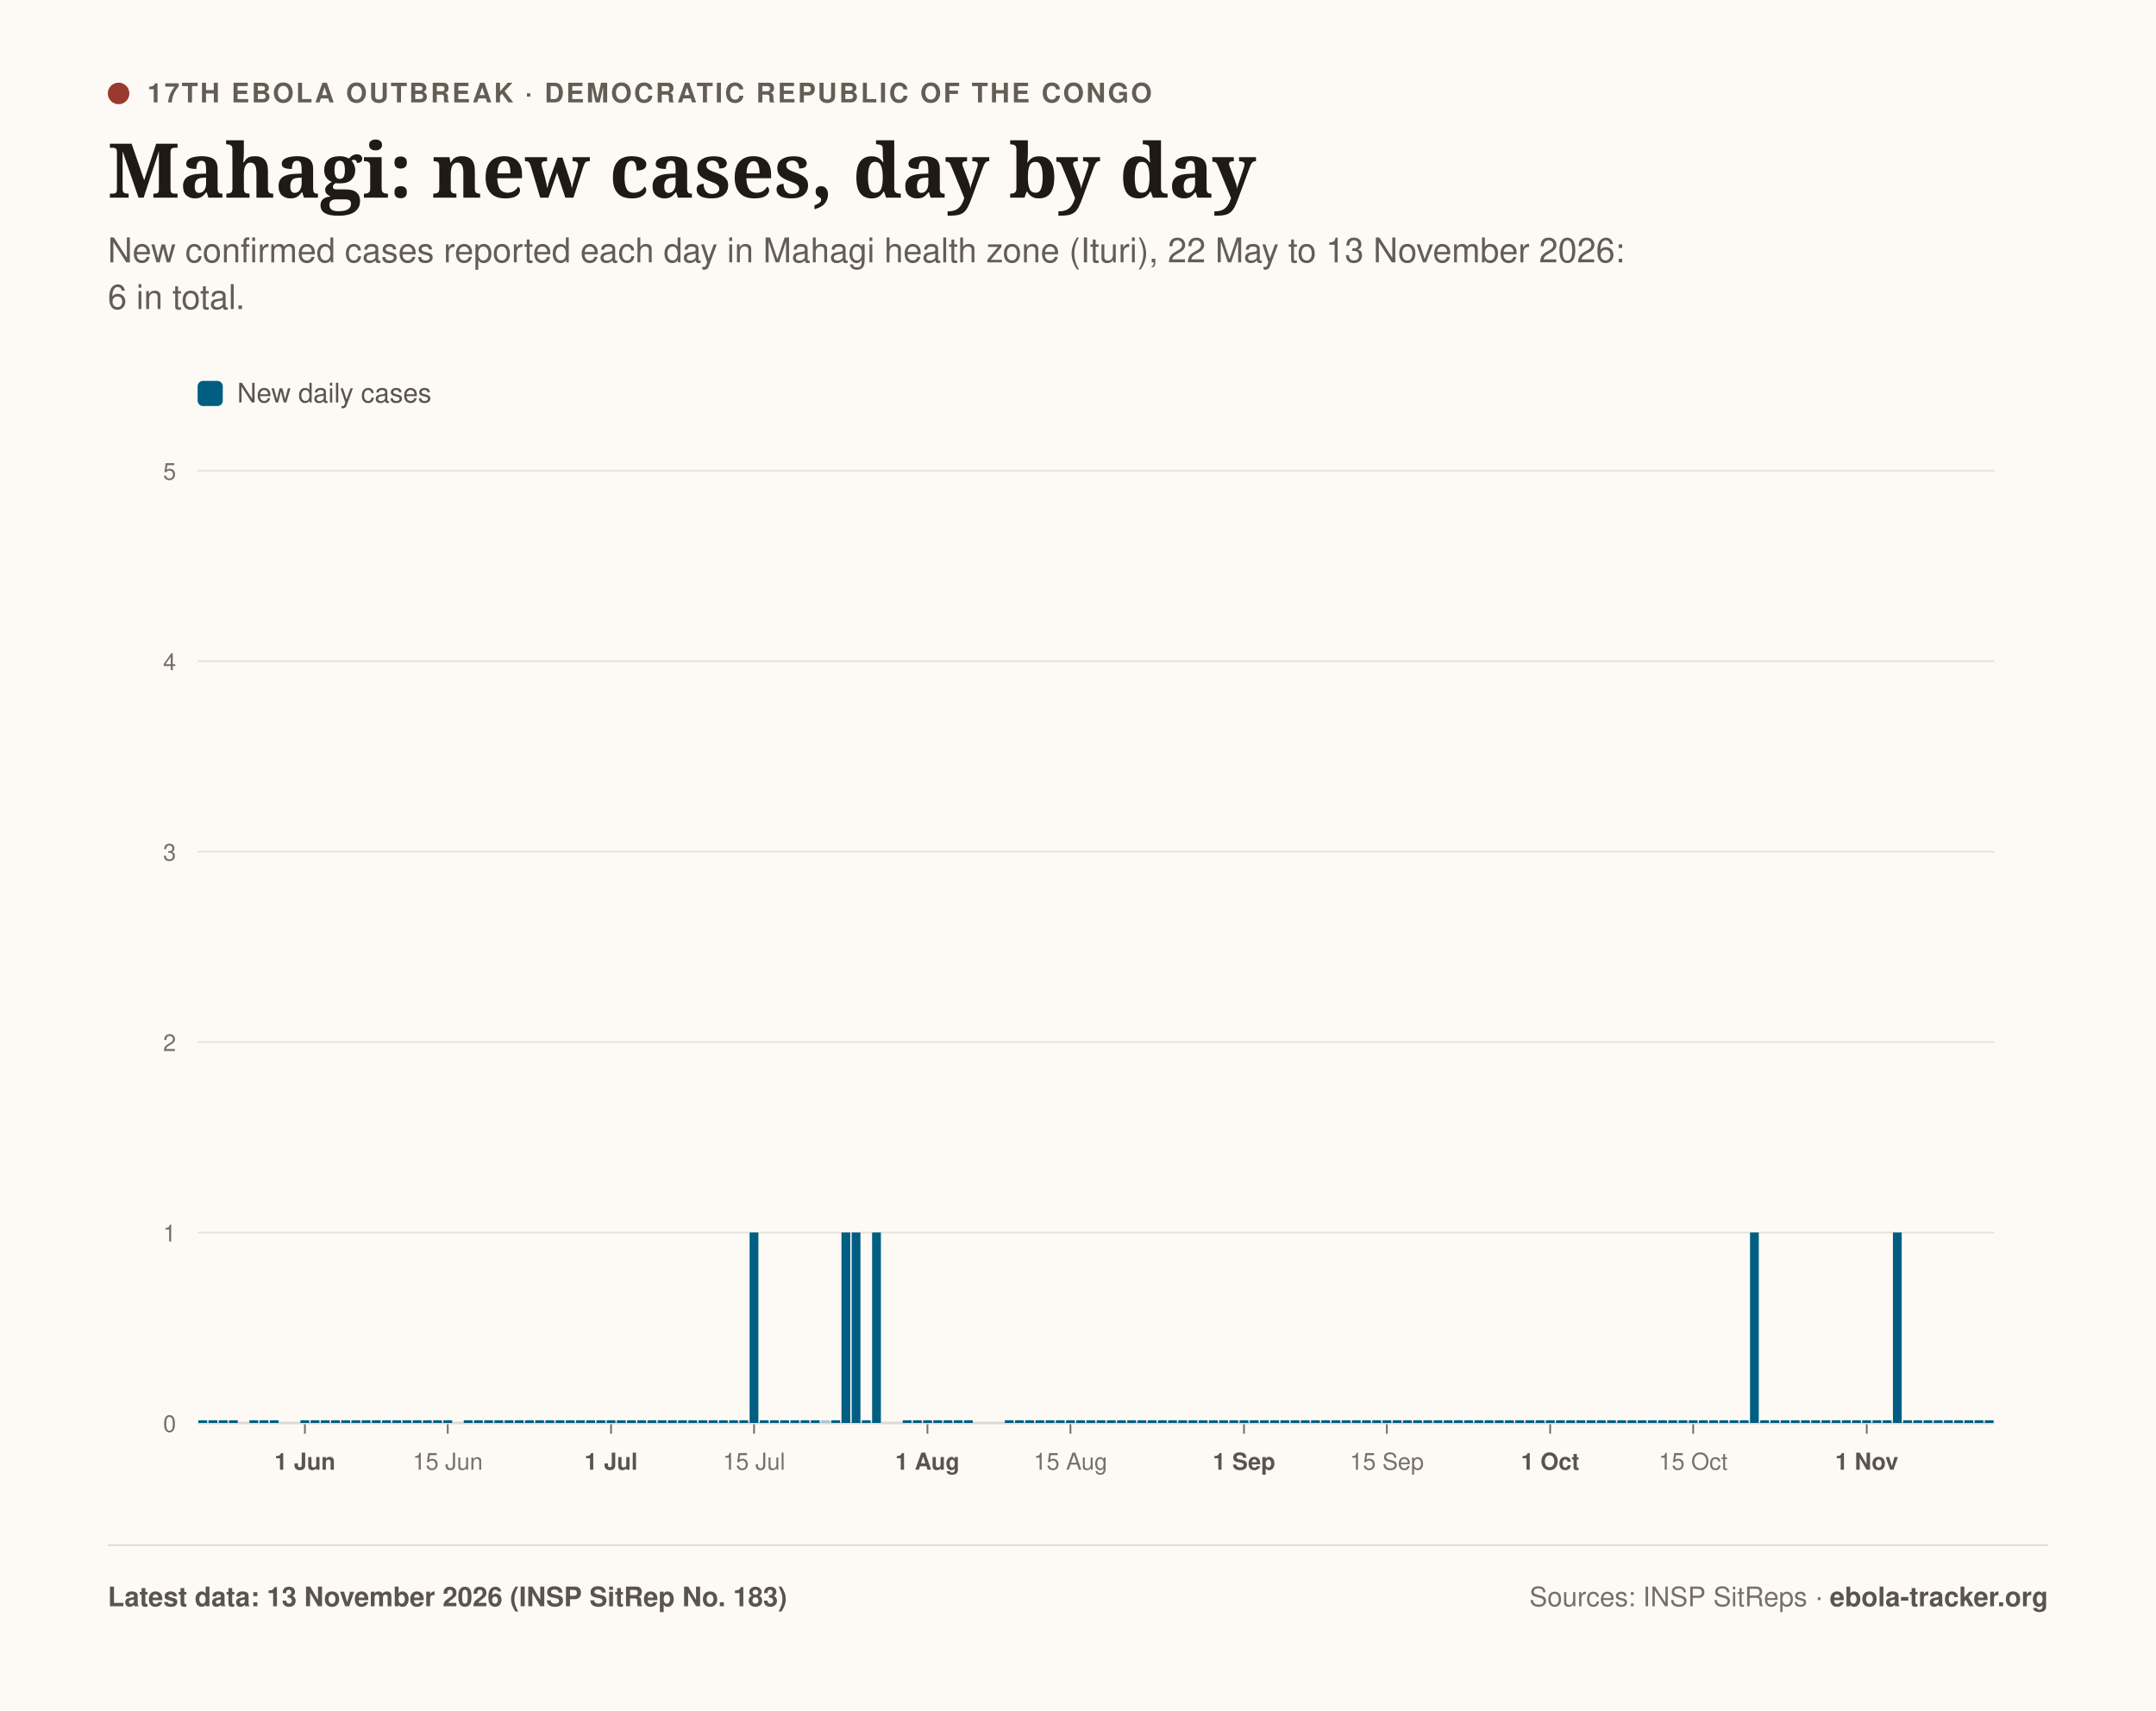
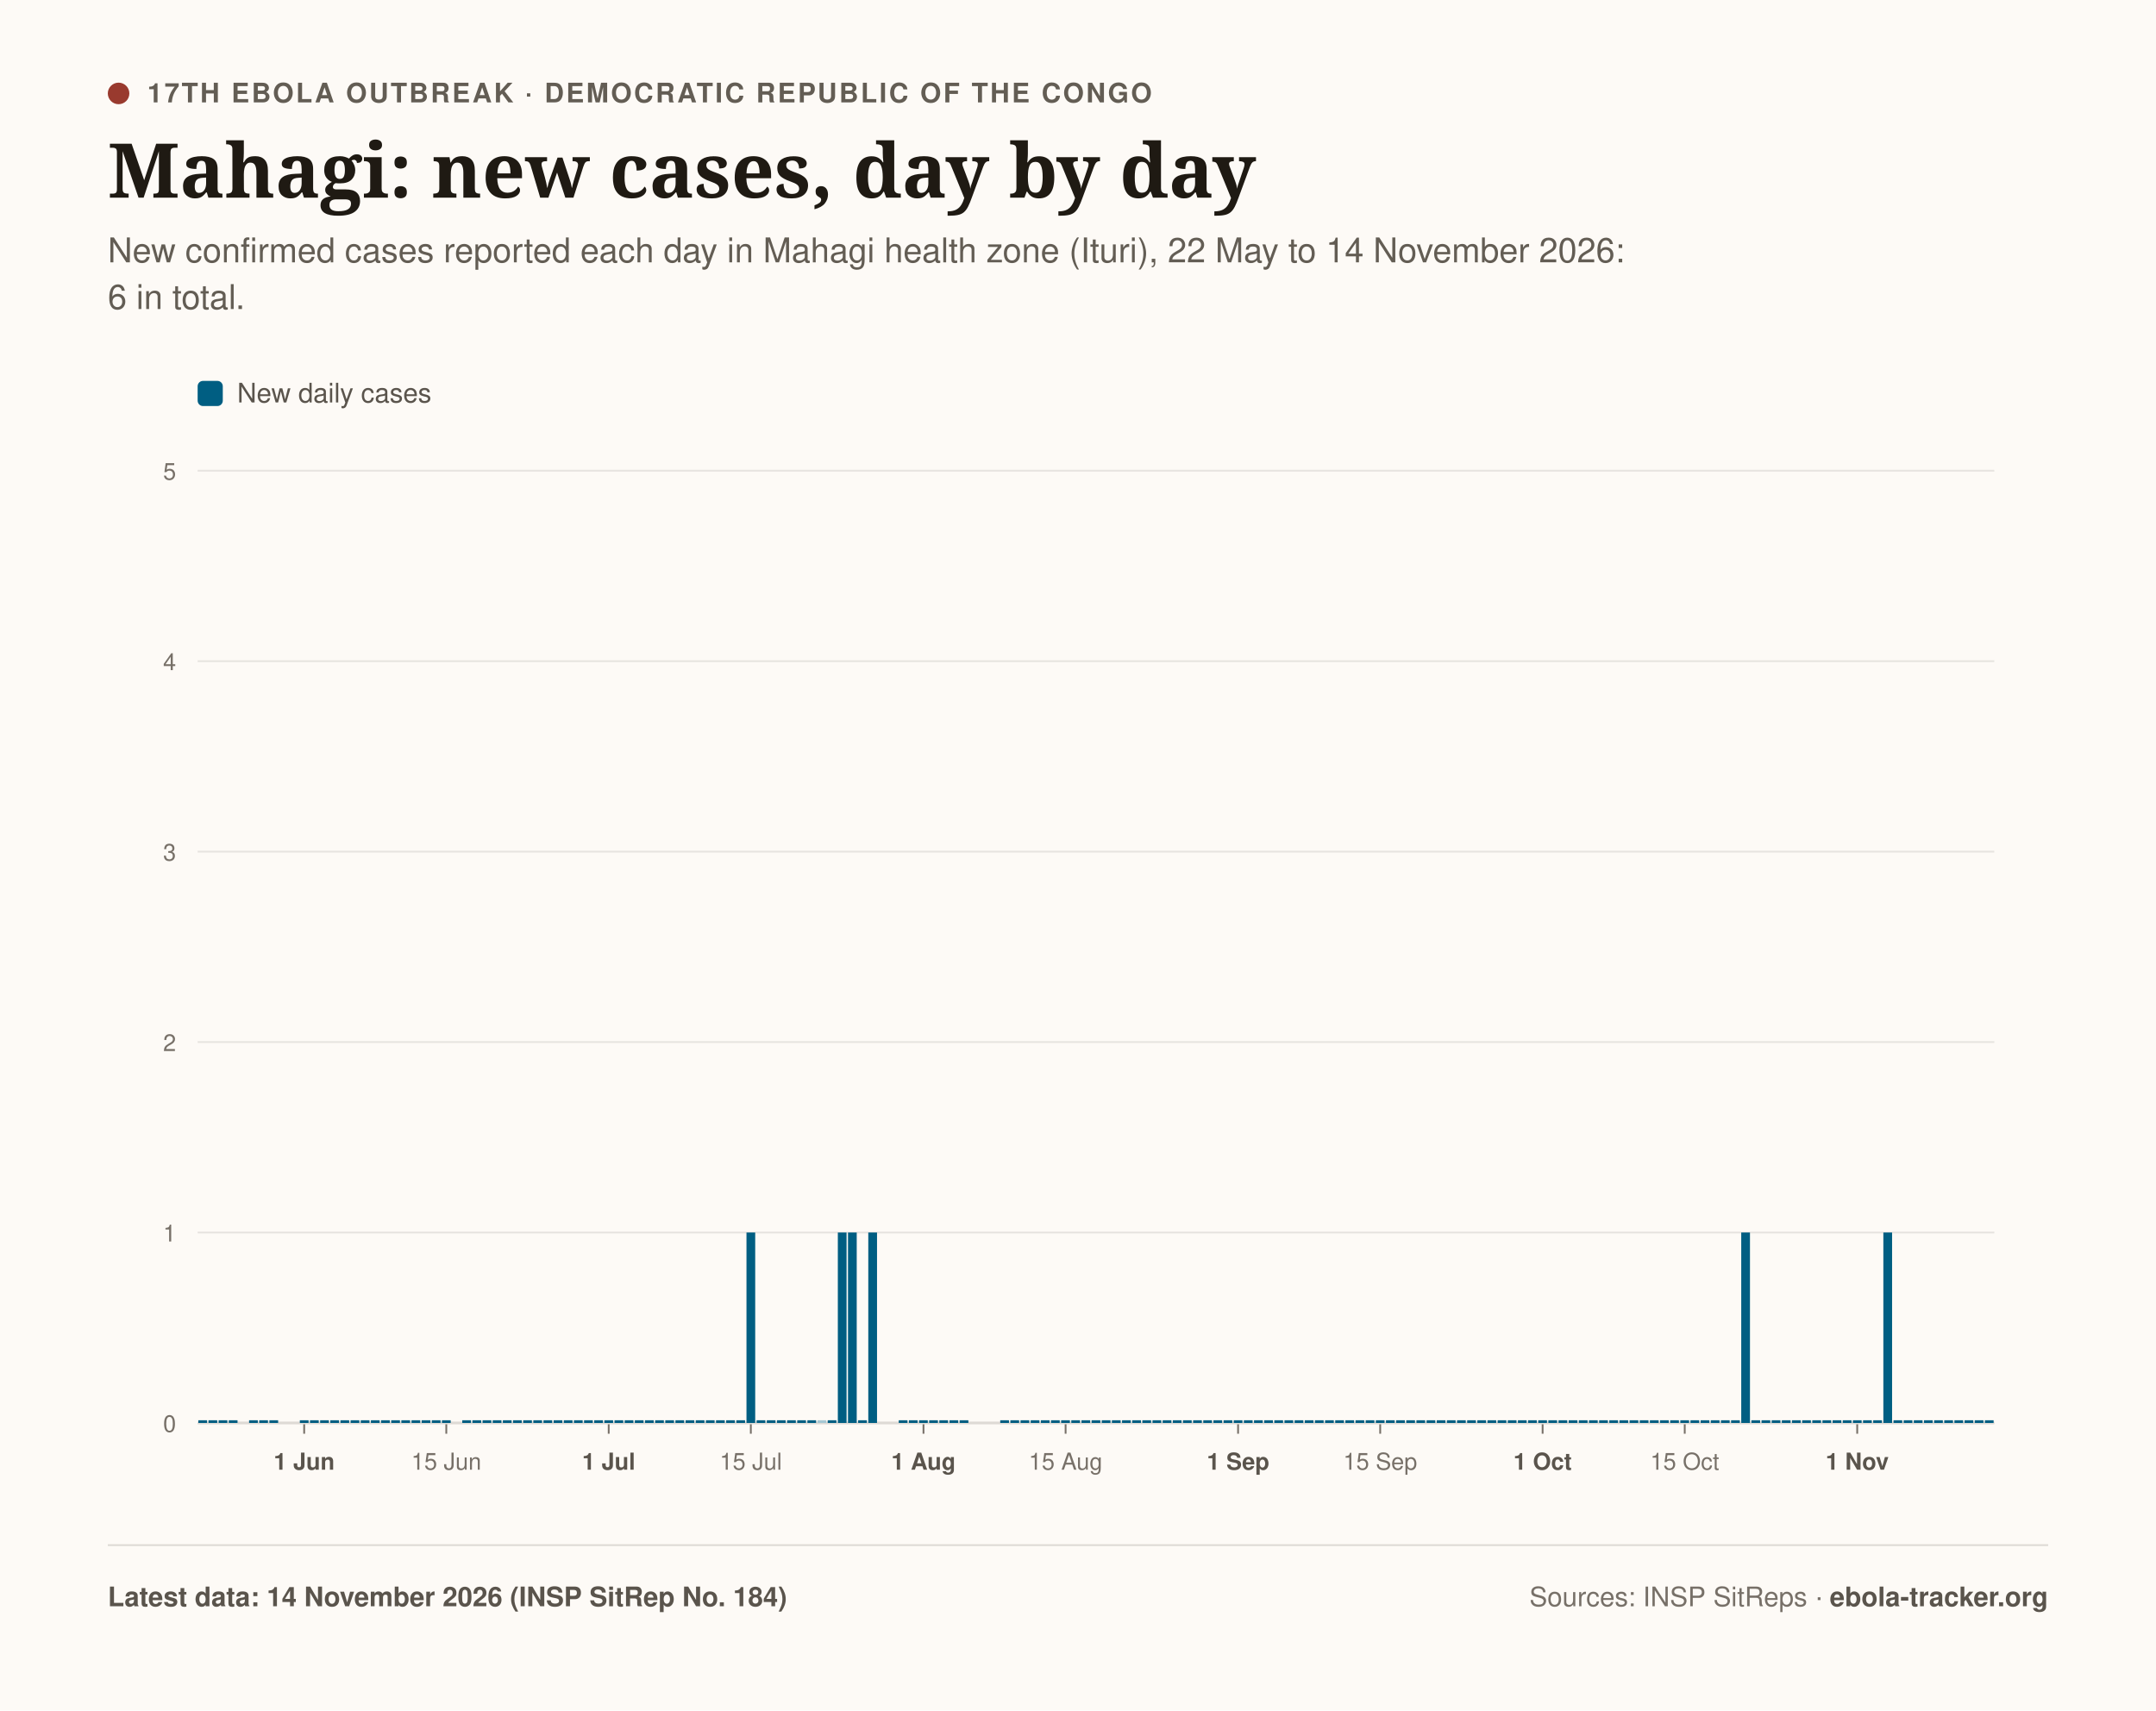
- <svg xmlns="http://www.w3.org/2000/svg" viewBox="0 0 1200 952" role="img" aria-label="Mahagi: new cases, day by day. New confirmed cases reported each day in Mahagi health zone (Ituri), 22 May to 13 November 2026: 6 in total.">
+ <svg xmlns="http://www.w3.org/2000/svg" viewBox="0 0 1200 952" role="img" aria-label="Mahagi: new cases, day by day. New confirmed cases reported each day in Mahagi health zone (Ituri), 22 May to 14 November 2026: 6 in total.">
  <rect width="1200" height="952" fill="#FDFAF6" />
  <circle cx="66" cy="52" r="6" fill="#993A2E" />
  <text x="82.0" y="57.0" font-family="'Public Sans',Helvetica,Arial,sans-serif" font-size="15" font-weight="700" fill="#635D54" text-anchor="start" letter-spacing=".08em">17TH EBOLA OUTBREAK · DEMOCRATIC REPUBLIC OF THE CONGO</text>
  <text x="60.0" y="110.0" font-family="'Source Serif 4',Georgia,serif" font-size="42" font-weight="600" fill="#1F1A13" text-anchor="start">Mahagi: new cases, day by day</text>
-   <text x="60.0" y="146.0" font-family="'Public Sans',Helvetica,Arial,sans-serif" font-size="19" font-weight="400" fill="#635D54" text-anchor="start">New confirmed cases reported each day in Mahagi health zone (Ituri), 22 May to 13 November 2026:</text>
+   <text x="60.0" y="146.0" font-family="'Public Sans',Helvetica,Arial,sans-serif" font-size="19" font-weight="400" fill="#635D54" text-anchor="start">New confirmed cases reported each day in Mahagi health zone (Ituri), 22 May to 14 November 2026:</text>
  <text x="60.0" y="172.0" font-family="'Public Sans',Helvetica,Arial,sans-serif" font-size="19" font-weight="400" fill="#635D54" text-anchor="start">6 in total.</text>
  <rect x="110" y="212" width="14" height="14" rx="3" fill="#005E82" />
  <text x="132.0" y="224.0" font-family="'Public Sans',Helvetica,Arial,sans-serif" font-size="15" font-weight="400" fill="#5A544C" text-anchor="start">New daily cases</text>
  <line x1="110" x2="1110" y1="792.0" y2="792.0" stroke="#E7E4E0" />
  <text x="98.0" y="797.0" font-family="'Public Sans',Helvetica,Arial,sans-serif" font-size="13" font-weight="400" fill="#777068" text-anchor="end">0</text>
  <line x1="110" x2="1110" y1="686.0" y2="686.0" stroke="#E7E4E0" />
  <text x="98.0" y="691.0" font-family="'Public Sans',Helvetica,Arial,sans-serif" font-size="13" font-weight="400" fill="#777068" text-anchor="end">1</text>
  <line x1="110" x2="1110" y1="580.0" y2="580.0" stroke="#E7E4E0" />
  <text x="98.0" y="585.0" font-family="'Public Sans',Helvetica,Arial,sans-serif" font-size="13" font-weight="400" fill="#777068" text-anchor="end">2</text>
  <line x1="110" x2="1110" y1="474.0" y2="474.0" stroke="#E7E4E0" />
  <text x="98.0" y="479.0" font-family="'Public Sans',Helvetica,Arial,sans-serif" font-size="13" font-weight="400" fill="#777068" text-anchor="end">3</text>
  <line x1="110" x2="1110" y1="368.0" y2="368.0" stroke="#E7E4E0" />
  <text x="98.0" y="373.0" font-family="'Public Sans',Helvetica,Arial,sans-serif" font-size="13" font-weight="400" fill="#777068" text-anchor="end">4</text>
  <line x1="110" x2="1110" y1="262.0" y2="262.0" stroke="#E7E4E0" />
  <text x="98.0" y="267.0" font-family="'Public Sans',Helvetica,Arial,sans-serif" font-size="13" font-weight="400" fill="#777068" text-anchor="end">5</text>
-   <line x1="169.7" x2="169.7" y1="792" y2="798" stroke="#777068" />
-   <text x="169.7" y="818.0" font-family="'Public Sans',Helvetica,Arial,sans-serif" font-size="13" font-weight="600" fill="#5A544C" text-anchor="middle">1 Jun</text>
-   <line x1="249.2" x2="249.2" y1="792" y2="798" stroke="#777068" />
-   <text x="249.2" y="818.0" font-family="'Public Sans',Helvetica,Arial,sans-serif" font-size="13" font-weight="400" fill="#777068" text-anchor="middle">15 Jun</text>
-   <line x1="340.1" x2="340.1" y1="792" y2="798" stroke="#777068" />
-   <text x="340.1" y="818.0" font-family="'Public Sans',Helvetica,Arial,sans-serif" font-size="13" font-weight="600" fill="#5A544C" text-anchor="middle">1 Jul</text>
-   <line x1="419.7" x2="419.7" y1="792" y2="798" stroke="#777068" />
-   <text x="419.7" y="818.0" font-family="'Public Sans',Helvetica,Arial,sans-serif" font-size="13" font-weight="400" fill="#777068" text-anchor="middle">15 Jul</text>
-   <line x1="516.2" x2="516.2" y1="792" y2="798" stroke="#777068" />
-   <text x="516.2" y="818.0" font-family="'Public Sans',Helvetica,Arial,sans-serif" font-size="13" font-weight="600" fill="#5A544C" text-anchor="middle">1 Aug</text>
-   <line x1="595.8" x2="595.8" y1="792" y2="798" stroke="#777068" />
-   <text x="595.8" y="818.0" font-family="'Public Sans',Helvetica,Arial,sans-serif" font-size="13" font-weight="400" fill="#777068" text-anchor="middle">15 Aug</text>
-   <line x1="692.4" x2="692.4" y1="792" y2="798" stroke="#777068" />
-   <text x="692.4" y="818.0" font-family="'Public Sans',Helvetica,Arial,sans-serif" font-size="13" font-weight="600" fill="#5A544C" text-anchor="middle">1 Sep</text>
-   <line x1="771.9" x2="771.9" y1="792" y2="798" stroke="#777068" />
-   <text x="771.9" y="818.0" font-family="'Public Sans',Helvetica,Arial,sans-serif" font-size="13" font-weight="400" fill="#777068" text-anchor="middle">15 Sep</text>
-   <line x1="862.8" x2="862.8" y1="792" y2="798" stroke="#777068" />
-   <text x="862.8" y="818.0" font-family="'Public Sans',Helvetica,Arial,sans-serif" font-size="13" font-weight="600" fill="#5A544C" text-anchor="middle">1 Oct</text>
-   <line x1="942.4" x2="942.4" y1="792" y2="798" stroke="#777068" />
-   <text x="942.4" y="818.0" font-family="'Public Sans',Helvetica,Arial,sans-serif" font-size="13" font-weight="400" fill="#777068" text-anchor="middle">15 Oct</text>
-   <line x1="1039.0" x2="1039.0" y1="792" y2="798" stroke="#777068" />
-   <text x="1039.0" y="818.0" font-family="'Public Sans',Helvetica,Arial,sans-serif" font-size="13" font-weight="600" fill="#5A544C" text-anchor="middle">1 Nov</text>
+   <line x1="169.3" x2="169.3" y1="792" y2="798" stroke="#777068" />
+   <text x="169.3" y="818.0" font-family="'Public Sans',Helvetica,Arial,sans-serif" font-size="13" font-weight="600" fill="#5A544C" text-anchor="middle">1 Jun</text>
+   <line x1="248.4" x2="248.4" y1="792" y2="798" stroke="#777068" />
+   <text x="248.4" y="818.0" font-family="'Public Sans',Helvetica,Arial,sans-serif" font-size="13" font-weight="400" fill="#777068" text-anchor="middle">15 Jun</text>
+   <line x1="338.8" x2="338.8" y1="792" y2="798" stroke="#777068" />
+   <text x="338.8" y="818.0" font-family="'Public Sans',Helvetica,Arial,sans-serif" font-size="13" font-weight="600" fill="#5A544C" text-anchor="middle">1 Jul</text>
+   <line x1="417.9" x2="417.9" y1="792" y2="798" stroke="#777068" />
+   <text x="417.9" y="818.0" font-family="'Public Sans',Helvetica,Arial,sans-serif" font-size="13" font-weight="400" fill="#777068" text-anchor="middle">15 Jul</text>
+   <line x1="514.0" x2="514.0" y1="792" y2="798" stroke="#777068" />
+   <text x="514.0" y="818.0" font-family="'Public Sans',Helvetica,Arial,sans-serif" font-size="13" font-weight="600" fill="#5A544C" text-anchor="middle">1 Aug</text>
+   <line x1="593.1" x2="593.1" y1="792" y2="798" stroke="#777068" />
+   <text x="593.1" y="818.0" font-family="'Public Sans',Helvetica,Arial,sans-serif" font-size="13" font-weight="400" fill="#777068" text-anchor="middle">15 Aug</text>
+   <line x1="689.1" x2="689.1" y1="792" y2="798" stroke="#777068" />
+   <text x="689.1" y="818.0" font-family="'Public Sans',Helvetica,Arial,sans-serif" font-size="13" font-weight="600" fill="#5A544C" text-anchor="middle">1 Sep</text>
+   <line x1="768.2" x2="768.2" y1="792" y2="798" stroke="#777068" />
+   <text x="768.2" y="818.0" font-family="'Public Sans',Helvetica,Arial,sans-serif" font-size="13" font-weight="400" fill="#777068" text-anchor="middle">15 Sep</text>
+   <line x1="858.6" x2="858.6" y1="792" y2="798" stroke="#777068" />
+   <text x="858.6" y="818.0" font-family="'Public Sans',Helvetica,Arial,sans-serif" font-size="13" font-weight="600" fill="#5A544C" text-anchor="middle">1 Oct</text>
+   <line x1="937.7" x2="937.7" y1="792" y2="798" stroke="#777068" />
+   <text x="937.7" y="818.0" font-family="'Public Sans',Helvetica,Arial,sans-serif" font-size="13" font-weight="400" fill="#777068" text-anchor="middle">15 Oct</text>
+   <line x1="1033.7" x2="1033.7" y1="792" y2="798" stroke="#777068" />
+   <text x="1033.7" y="818.0" font-family="'Public Sans',Helvetica,Arial,sans-serif" font-size="13" font-weight="600" fill="#5A544C" text-anchor="middle">1 Nov</text>
  <line x1="110" x2="1110" y1="792" y2="792" stroke="#DEDAD5" stroke-width="1.5" />
-   <rect x="110.40" y="790.50" width="4.89" height="1.50" fill="#005E82" />
-   <rect x="116.08" y="790.50" width="4.89" height="1.50" fill="#005E82" />
-   <rect x="121.76" y="790.50" width="4.89" height="1.50" fill="#005E82" />
-   <rect x="127.44" y="790.50" width="4.89" height="1.50" fill="#005E82" />
-   <rect x="138.81" y="790.50" width="4.89" height="1.50" fill="#005E82" />
-   <rect x="144.49" y="790.50" width="4.89" height="1.50" fill="#005E82" />
-   <rect x="150.17" y="790.50" width="4.89" height="1.50" fill="#005E82" />
-   <rect x="167.22" y="790.50" width="4.89" height="1.50" fill="#005E82" />
-   <rect x="172.90" y="790.50" width="4.89" height="1.50" fill="#005E82" />
-   <rect x="178.58" y="790.50" width="4.89" height="1.50" fill="#005E82" />
-   <rect x="184.26" y="790.50" width="4.89" height="1.50" fill="#005E82" />
-   <rect x="189.94" y="790.50" width="4.89" height="1.50" fill="#005E82" />
-   <rect x="195.62" y="790.50" width="4.89" height="1.50" fill="#005E82" />
-   <rect x="201.31" y="790.50" width="4.89" height="1.50" fill="#005E82" />
-   <rect x="206.99" y="790.50" width="4.89" height="1.50" fill="#005E82" />
-   <rect x="212.67" y="790.50" width="4.89" height="1.50" fill="#005E82" />
-   <rect x="218.35" y="790.50" width="4.89" height="1.50" fill="#005E82" />
-   <rect x="224.03" y="790.50" width="4.89" height="1.50" fill="#005E82" />
-   <rect x="229.72" y="790.50" width="4.89" height="1.50" fill="#005E82" />
-   <rect x="235.40" y="790.50" width="4.89" height="1.50" fill="#005E82" />
-   <rect x="241.08" y="790.50" width="4.89" height="1.50" fill="#005E82" />
-   <rect x="246.76" y="790.50" width="4.89" height="1.50" fill="#005E82" />
-   <rect x="258.12" y="790.50" width="4.89" height="1.50" fill="#005E82" />
-   <rect x="263.81" y="790.50" width="4.89" height="1.50" fill="#005E82" />
-   <rect x="269.49" y="790.50" width="4.89" height="1.50" fill="#005E82" />
-   <rect x="275.17" y="790.50" width="4.89" height="1.50" fill="#005E82" />
-   <rect x="280.85" y="790.50" width="4.89" height="1.50" fill="#005E82" />
-   <rect x="286.53" y="790.50" width="4.89" height="1.50" fill="#005E82" />
-   <rect x="292.22" y="790.50" width="4.89" height="1.50" fill="#005E82" />
-   <rect x="297.90" y="790.50" width="4.89" height="1.50" fill="#005E82" />
-   <rect x="303.58" y="790.50" width="4.89" height="1.50" fill="#005E82" />
-   <rect x="309.26" y="790.50" width="4.89" height="1.50" fill="#005E82" />
-   <rect x="314.94" y="790.50" width="4.89" height="1.50" fill="#005E82" />
-   <rect x="320.62" y="790.50" width="4.89" height="1.50" fill="#005E82" />
-   <rect x="326.31" y="790.50" width="4.89" height="1.50" fill="#005E82" />
-   <rect x="331.99" y="790.50" width="4.89" height="1.50" fill="#005E82" />
-   <rect x="337.67" y="790.50" width="4.89" height="1.50" fill="#005E82" />
-   <rect x="343.35" y="790.50" width="4.89" height="1.50" fill="#005E82" />
-   <rect x="349.03" y="790.50" width="4.89" height="1.50" fill="#005E82" />
-   <rect x="354.72" y="790.50" width="4.89" height="1.50" fill="#005E82" />
-   <rect x="360.40" y="790.50" width="4.89" height="1.50" fill="#005E82" />
-   <rect x="366.08" y="790.50" width="4.89" height="1.50" fill="#005E82" />
-   <rect x="371.76" y="790.50" width="4.89" height="1.50" fill="#005E82" />
-   <rect x="377.44" y="790.50" width="4.89" height="1.50" fill="#005E82" />
-   <rect x="383.12" y="790.50" width="4.89" height="1.50" fill="#005E82" />
-   <rect x="388.81" y="790.50" width="4.89" height="1.50" fill="#005E82" />
-   <rect x="394.49" y="790.50" width="4.89" height="1.50" fill="#005E82" />
-   <rect x="400.17" y="790.50" width="4.89" height="1.50" fill="#005E82" />
-   <rect x="405.85" y="790.50" width="4.89" height="1.50" fill="#005E82" />
-   <rect x="411.53" y="790.50" width="4.89" height="1.50" fill="#005E82" />
-   <rect x="417.22" y="686.00" width="4.89" height="106.00" fill="#005E82" />
-   <rect x="422.90" y="790.50" width="4.89" height="1.50" fill="#005E82" />
-   <rect x="428.58" y="790.50" width="4.89" height="1.50" fill="#005E82" />
-   <rect x="434.26" y="790.50" width="4.89" height="1.50" fill="#005E82" />
-   <rect x="439.94" y="790.50" width="4.89" height="1.50" fill="#005E82" />
-   <rect x="445.62" y="790.50" width="4.89" height="1.50" fill="#005E82" />
-   <rect x="451.31" y="790.50" width="4.89" height="1.50" fill="#005E82" />
-   <rect x="456.99" y="790.50" width="4.89" height="1.50" fill="#a6c7d3" />
-   <rect x="462.67" y="790.50" width="4.89" height="1.50" fill="#005E82" />
-   <rect x="468.35" y="686.00" width="4.89" height="106.00" fill="#005E82" />
-   <rect x="474.03" y="686.00" width="4.89" height="106.00" fill="#005E82" />
-   <rect x="479.72" y="790.50" width="4.89" height="1.50" fill="#005E82" />
-   <rect x="485.40" y="686.00" width="4.89" height="106.00" fill="#005E82" />
-   <rect x="502.44" y="790.50" width="4.89" height="1.50" fill="#005E82" />
-   <rect x="508.12" y="790.50" width="4.89" height="1.50" fill="#005E82" />
-   <rect x="513.81" y="790.50" width="4.89" height="1.50" fill="#005E82" />
-   <rect x="519.49" y="790.50" width="4.89" height="1.50" fill="#005E82" />
-   <rect x="525.17" y="790.50" width="4.89" height="1.50" fill="#005E82" />
-   <rect x="530.85" y="790.50" width="4.89" height="1.50" fill="#005E82" />
-   <rect x="536.53" y="790.50" width="4.89" height="1.50" fill="#005E82" />
-   <rect x="559.26" y="790.50" width="4.89" height="1.50" fill="#005E82" />
-   <rect x="564.94" y="790.50" width="4.89" height="1.50" fill="#005E82" />
-   <rect x="570.62" y="790.50" width="4.89" height="1.50" fill="#005E82" />
-   <rect x="576.31" y="790.50" width="4.89" height="1.50" fill="#005E82" />
-   <rect x="581.99" y="790.50" width="4.89" height="1.50" fill="#005E82" />
-   <rect x="587.67" y="790.50" width="4.89" height="1.50" fill="#005E82" />
-   <rect x="593.35" y="790.50" width="4.89" height="1.50" fill="#005E82" />
-   <rect x="599.03" y="790.50" width="4.89" height="1.50" fill="#005E82" />
-   <rect x="604.72" y="790.50" width="4.89" height="1.50" fill="#005E82" />
-   <rect x="610.40" y="790.50" width="4.89" height="1.50" fill="#005E82" />
-   <rect x="616.08" y="790.50" width="4.89" height="1.50" fill="#005E82" />
-   <rect x="621.76" y="790.50" width="4.89" height="1.50" fill="#005E82" />
-   <rect x="627.44" y="790.50" width="4.89" height="1.50" fill="#005E82" />
-   <rect x="633.12" y="790.50" width="4.89" height="1.50" fill="#005E82" />
-   <rect x="638.81" y="790.50" width="4.89" height="1.50" fill="#005E82" />
-   <rect x="644.49" y="790.50" width="4.89" height="1.50" fill="#005E82" />
-   <rect x="650.17" y="790.50" width="4.89" height="1.50" fill="#005E82" />
-   <rect x="655.85" y="790.50" width="4.89" height="1.50" fill="#005E82" />
-   <rect x="661.53" y="790.50" width="4.89" height="1.50" fill="#005E82" />
-   <rect x="667.22" y="790.50" width="4.89" height="1.50" fill="#005E82" />
-   <rect x="672.90" y="790.50" width="4.89" height="1.50" fill="#005E82" />
-   <rect x="678.58" y="790.50" width="4.89" height="1.50" fill="#005E82" />
-   <rect x="684.26" y="790.50" width="4.89" height="1.50" fill="#005E82" />
-   <rect x="689.94" y="790.50" width="4.89" height="1.50" fill="#005E82" />
-   <rect x="695.62" y="790.50" width="4.89" height="1.50" fill="#005E82" />
-   <rect x="701.31" y="790.50" width="4.89" height="1.50" fill="#005E82" />
-   <rect x="706.99" y="790.50" width="4.89" height="1.50" fill="#005E82" />
-   <rect x="712.67" y="790.50" width="4.89" height="1.50" fill="#005E82" />
-   <rect x="718.35" y="790.50" width="4.89" height="1.50" fill="#005E82" />
-   <rect x="724.03" y="790.50" width="4.89" height="1.50" fill="#005E82" />
-   <rect x="729.72" y="790.50" width="4.89" height="1.50" fill="#005E82" />
-   <rect x="735.40" y="790.50" width="4.89" height="1.50" fill="#005E82" />
-   <rect x="741.08" y="790.50" width="4.89" height="1.50" fill="#005E82" />
-   <rect x="746.76" y="790.50" width="4.89" height="1.50" fill="#005E82" />
-   <rect x="752.44" y="790.50" width="4.89" height="1.50" fill="#005E82" />
-   <rect x="758.12" y="790.50" width="4.89" height="1.50" fill="#005E82" />
-   <rect x="763.81" y="790.50" width="4.89" height="1.50" fill="#005E82" />
-   <rect x="769.49" y="790.50" width="4.89" height="1.50" fill="#005E82" />
-   <rect x="775.17" y="790.50" width="4.89" height="1.50" fill="#005E82" />
-   <rect x="780.85" y="790.50" width="4.89" height="1.50" fill="#005E82" />
-   <rect x="786.53" y="790.50" width="4.89" height="1.50" fill="#005E82" />
-   <rect x="792.22" y="790.50" width="4.89" height="1.50" fill="#005E82" />
-   <rect x="797.90" y="790.50" width="4.89" height="1.50" fill="#005E82" />
-   <rect x="803.58" y="790.50" width="4.89" height="1.50" fill="#005E82" />
-   <rect x="809.26" y="790.50" width="4.89" height="1.50" fill="#005E82" />
-   <rect x="814.94" y="790.50" width="4.89" height="1.50" fill="#005E82" />
-   <rect x="820.62" y="790.50" width="4.89" height="1.50" fill="#005E82" />
-   <rect x="826.31" y="790.50" width="4.89" height="1.50" fill="#005E82" />
-   <rect x="831.99" y="790.50" width="4.89" height="1.50" fill="#005E82" />
-   <rect x="837.67" y="790.50" width="4.89" height="1.50" fill="#005E82" />
-   <rect x="843.35" y="790.50" width="4.89" height="1.50" fill="#005E82" />
-   <rect x="849.03" y="790.50" width="4.89" height="1.50" fill="#005E82" />
-   <rect x="854.72" y="790.50" width="4.89" height="1.50" fill="#005E82" />
-   <rect x="860.40" y="790.50" width="4.89" height="1.50" fill="#005E82" />
-   <rect x="866.08" y="790.50" width="4.89" height="1.50" fill="#005E82" />
-   <rect x="871.76" y="790.50" width="4.89" height="1.50" fill="#005E82" />
-   <rect x="877.44" y="790.50" width="4.89" height="1.50" fill="#005E82" />
-   <rect x="883.12" y="790.50" width="4.89" height="1.50" fill="#005E82" />
-   <rect x="888.81" y="790.50" width="4.89" height="1.50" fill="#005E82" />
-   <rect x="894.49" y="790.50" width="4.89" height="1.50" fill="#005E82" />
-   <rect x="900.17" y="790.50" width="4.89" height="1.50" fill="#005E82" />
-   <rect x="905.85" y="790.50" width="4.89" height="1.50" fill="#005E82" />
-   <rect x="911.53" y="790.50" width="4.89" height="1.50" fill="#005E82" />
-   <rect x="917.22" y="790.50" width="4.89" height="1.50" fill="#005E82" />
-   <rect x="922.90" y="790.50" width="4.89" height="1.50" fill="#005E82" />
-   <rect x="928.58" y="790.50" width="4.89" height="1.50" fill="#005E82" />
-   <rect x="934.26" y="790.50" width="4.89" height="1.50" fill="#005E82" />
-   <rect x="939.94" y="790.50" width="4.89" height="1.50" fill="#005E82" />
-   <rect x="945.62" y="790.50" width="4.89" height="1.50" fill="#005E82" />
-   <rect x="951.31" y="790.50" width="4.89" height="1.50" fill="#005E82" />
-   <rect x="956.99" y="790.50" width="4.89" height="1.50" fill="#005E82" />
-   <rect x="962.67" y="790.50" width="4.89" height="1.50" fill="#005E82" />
-   <rect x="968.35" y="790.50" width="4.89" height="1.50" fill="#005E82" />
-   <rect x="974.03" y="686.00" width="4.89" height="106.00" fill="#005E82" />
-   <rect x="979.72" y="790.50" width="4.89" height="1.50" fill="#005E82" />
-   <rect x="985.40" y="790.50" width="4.89" height="1.50" fill="#005E82" />
-   <rect x="991.08" y="790.50" width="4.89" height="1.50" fill="#005E82" />
-   <rect x="996.76" y="790.50" width="4.89" height="1.50" fill="#005E82" />
-   <rect x="1002.44" y="790.50" width="4.89" height="1.50" fill="#005E82" />
-   <rect x="1008.12" y="790.50" width="4.89" height="1.50" fill="#005E82" />
-   <rect x="1013.81" y="790.50" width="4.89" height="1.50" fill="#005E82" />
-   <rect x="1019.49" y="790.50" width="4.89" height="1.50" fill="#005E82" />
-   <rect x="1025.17" y="790.50" width="4.89" height="1.50" fill="#005E82" />
-   <rect x="1030.85" y="790.50" width="4.89" height="1.50" fill="#005E82" />
-   <rect x="1036.53" y="790.50" width="4.89" height="1.50" fill="#005E82" />
-   <rect x="1042.22" y="790.50" width="4.89" height="1.50" fill="#005E82" />
-   <rect x="1047.90" y="790.50" width="4.89" height="1.50" fill="#005E82" />
-   <rect x="1053.58" y="686.00" width="4.89" height="106.00" fill="#005E82" />
-   <rect x="1059.26" y="790.50" width="4.89" height="1.50" fill="#005E82" />
-   <rect x="1064.94" y="790.50" width="4.89" height="1.50" fill="#005E82" />
-   <rect x="1070.62" y="790.50" width="4.89" height="1.50" fill="#005E82" />
-   <rect x="1076.31" y="790.50" width="4.89" height="1.50" fill="#005E82" />
-   <rect x="1081.99" y="790.50" width="4.89" height="1.50" fill="#005E82" />
-   <rect x="1087.67" y="790.50" width="4.89" height="1.50" fill="#005E82" />
-   <rect x="1093.35" y="790.50" width="4.89" height="1.50" fill="#005E82" />
-   <rect x="1099.03" y="790.50" width="4.89" height="1.50" fill="#005E82" />
-   <rect x="1104.72" y="790.50" width="4.89" height="1.50" fill="#005E82" />
+   <rect x="110.40" y="790.50" width="4.86" height="1.50" fill="#005E82" />
+   <rect x="116.05" y="790.50" width="4.86" height="1.50" fill="#005E82" />
+   <rect x="121.69" y="790.50" width="4.86" height="1.50" fill="#005E82" />
+   <rect x="127.34" y="790.50" width="4.86" height="1.50" fill="#005E82" />
+   <rect x="138.64" y="790.50" width="4.86" height="1.50" fill="#005E82" />
+   <rect x="144.29" y="790.50" width="4.86" height="1.50" fill="#005E82" />
+   <rect x="149.94" y="790.50" width="4.86" height="1.50" fill="#005E82" />
+   <rect x="166.89" y="790.50" width="4.86" height="1.50" fill="#005E82" />
+   <rect x="172.54" y="790.50" width="4.86" height="1.50" fill="#005E82" />
+   <rect x="178.19" y="790.50" width="4.86" height="1.50" fill="#005E82" />
+   <rect x="183.84" y="790.50" width="4.86" height="1.50" fill="#005E82" />
+   <rect x="189.49" y="790.50" width="4.86" height="1.50" fill="#005E82" />
+   <rect x="195.14" y="790.50" width="4.86" height="1.50" fill="#005E82" />
+   <rect x="200.79" y="790.50" width="4.86" height="1.50" fill="#005E82" />
+   <rect x="206.44" y="790.50" width="4.86" height="1.50" fill="#005E82" />
+   <rect x="212.09" y="790.50" width="4.86" height="1.50" fill="#005E82" />
+   <rect x="217.74" y="790.50" width="4.86" height="1.50" fill="#005E82" />
+   <rect x="223.39" y="790.50" width="4.86" height="1.50" fill="#005E82" />
+   <rect x="229.04" y="790.50" width="4.86" height="1.50" fill="#005E82" />
+   <rect x="234.69" y="790.50" width="4.86" height="1.50" fill="#005E82" />
+   <rect x="240.34" y="790.50" width="4.86" height="1.50" fill="#005E82" />
+   <rect x="245.99" y="790.50" width="4.86" height="1.50" fill="#005E82" />
+   <rect x="257.29" y="790.50" width="4.86" height="1.50" fill="#005E82" />
+   <rect x="262.94" y="790.50" width="4.86" height="1.50" fill="#005E82" />
+   <rect x="268.59" y="790.50" width="4.86" height="1.50" fill="#005E82" />
+   <rect x="274.24" y="790.50" width="4.86" height="1.50" fill="#005E82" />
+   <rect x="279.89" y="790.50" width="4.86" height="1.50" fill="#005E82" />
+   <rect x="285.54" y="790.50" width="4.86" height="1.50" fill="#005E82" />
+   <rect x="291.19" y="790.50" width="4.86" height="1.50" fill="#005E82" />
+   <rect x="296.84" y="790.50" width="4.86" height="1.50" fill="#005E82" />
+   <rect x="302.49" y="790.50" width="4.86" height="1.50" fill="#005E82" />
+   <rect x="308.14" y="790.50" width="4.86" height="1.50" fill="#005E82" />
+   <rect x="313.79" y="790.50" width="4.86" height="1.50" fill="#005E82" />
+   <rect x="319.44" y="790.50" width="4.86" height="1.50" fill="#005E82" />
+   <rect x="325.08" y="790.50" width="4.86" height="1.50" fill="#005E82" />
+   <rect x="330.73" y="790.50" width="4.86" height="1.50" fill="#005E82" />
+   <rect x="336.38" y="790.50" width="4.86" height="1.50" fill="#005E82" />
+   <rect x="342.03" y="790.50" width="4.86" height="1.50" fill="#005E82" />
+   <rect x="347.68" y="790.50" width="4.86" height="1.50" fill="#005E82" />
+   <rect x="353.33" y="790.50" width="4.86" height="1.50" fill="#005E82" />
+   <rect x="358.98" y="790.50" width="4.86" height="1.50" fill="#005E82" />
+   <rect x="364.63" y="790.50" width="4.86" height="1.50" fill="#005E82" />
+   <rect x="370.28" y="790.50" width="4.86" height="1.50" fill="#005E82" />
+   <rect x="375.93" y="790.50" width="4.86" height="1.50" fill="#005E82" />
+   <rect x="381.58" y="790.50" width="4.86" height="1.50" fill="#005E82" />
+   <rect x="387.23" y="790.50" width="4.86" height="1.50" fill="#005E82" />
+   <rect x="392.88" y="790.50" width="4.86" height="1.50" fill="#005E82" />
+   <rect x="398.53" y="790.50" width="4.86" height="1.50" fill="#005E82" />
+   <rect x="404.18" y="790.50" width="4.86" height="1.50" fill="#005E82" />
+   <rect x="409.83" y="790.50" width="4.86" height="1.50" fill="#005E82" />
+   <rect x="415.48" y="686.00" width="4.86" height="106.00" fill="#005E82" />
+   <rect x="421.13" y="790.50" width="4.86" height="1.50" fill="#005E82" />
+   <rect x="426.78" y="790.50" width="4.86" height="1.50" fill="#005E82" />
+   <rect x="432.43" y="790.50" width="4.86" height="1.50" fill="#005E82" />
+   <rect x="438.08" y="790.50" width="4.86" height="1.50" fill="#005E82" />
+   <rect x="443.73" y="790.50" width="4.86" height="1.50" fill="#005E82" />
+   <rect x="449.38" y="790.50" width="4.86" height="1.50" fill="#005E82" />
+   <rect x="455.03" y="790.50" width="4.86" height="1.50" fill="#a6c7d3" />
+   <rect x="460.68" y="790.50" width="4.86" height="1.50" fill="#005E82" />
+   <rect x="466.33" y="686.00" width="4.86" height="106.00" fill="#005E82" />
+   <rect x="471.98" y="686.00" width="4.86" height="106.00" fill="#005E82" />
+   <rect x="477.63" y="790.50" width="4.86" height="1.50" fill="#005E82" />
+   <rect x="483.28" y="686.00" width="4.86" height="106.00" fill="#005E82" />
+   <rect x="500.23" y="790.50" width="4.86" height="1.50" fill="#005E82" />
+   <rect x="505.88" y="790.50" width="4.86" height="1.50" fill="#005E82" />
+   <rect x="511.53" y="790.50" width="4.86" height="1.50" fill="#005E82" />
+   <rect x="517.18" y="790.50" width="4.86" height="1.50" fill="#005E82" />
+   <rect x="522.82" y="790.50" width="4.86" height="1.50" fill="#005E82" />
+   <rect x="528.47" y="790.50" width="4.86" height="1.50" fill="#005E82" />
+   <rect x="534.12" y="790.50" width="4.86" height="1.50" fill="#005E82" />
+   <rect x="556.72" y="790.50" width="4.86" height="1.50" fill="#005E82" />
+   <rect x="562.37" y="790.50" width="4.86" height="1.50" fill="#005E82" />
+   <rect x="568.02" y="790.50" width="4.86" height="1.50" fill="#005E82" />
+   <rect x="573.67" y="790.50" width="4.86" height="1.50" fill="#005E82" />
+   <rect x="579.32" y="790.50" width="4.86" height="1.50" fill="#005E82" />
+   <rect x="584.97" y="790.50" width="4.86" height="1.50" fill="#005E82" />
+   <rect x="590.62" y="790.50" width="4.86" height="1.50" fill="#005E82" />
+   <rect x="596.27" y="790.50" width="4.86" height="1.50" fill="#005E82" />
+   <rect x="601.92" y="790.50" width="4.86" height="1.50" fill="#005E82" />
+   <rect x="607.57" y="790.50" width="4.86" height="1.50" fill="#005E82" />
+   <rect x="613.22" y="790.50" width="4.86" height="1.50" fill="#005E82" />
+   <rect x="618.87" y="790.50" width="4.86" height="1.50" fill="#005E82" />
+   <rect x="624.52" y="790.50" width="4.86" height="1.50" fill="#005E82" />
+   <rect x="630.17" y="790.50" width="4.86" height="1.50" fill="#005E82" />
+   <rect x="635.82" y="790.50" width="4.86" height="1.50" fill="#005E82" />
+   <rect x="641.47" y="790.50" width="4.86" height="1.50" fill="#005E82" />
+   <rect x="647.12" y="790.50" width="4.86" height="1.50" fill="#005E82" />
+   <rect x="652.77" y="790.50" width="4.86" height="1.50" fill="#005E82" />
+   <rect x="658.42" y="790.50" width="4.86" height="1.50" fill="#005E82" />
+   <rect x="664.07" y="790.50" width="4.86" height="1.50" fill="#005E82" />
+   <rect x="669.72" y="790.50" width="4.86" height="1.50" fill="#005E82" />
+   <rect x="675.37" y="790.50" width="4.86" height="1.50" fill="#005E82" />
+   <rect x="681.02" y="790.50" width="4.86" height="1.50" fill="#005E82" />
+   <rect x="686.67" y="790.50" width="4.86" height="1.50" fill="#005E82" />
+   <rect x="692.32" y="790.50" width="4.86" height="1.50" fill="#005E82" />
+   <rect x="697.97" y="790.50" width="4.86" height="1.50" fill="#005E82" />
+   <rect x="703.62" y="790.50" width="4.86" height="1.50" fill="#005E82" />
+   <rect x="709.27" y="790.50" width="4.86" height="1.50" fill="#005E82" />
+   <rect x="714.92" y="790.50" width="4.86" height="1.50" fill="#005E82" />
+   <rect x="720.56" y="790.50" width="4.86" height="1.50" fill="#005E82" />
+   <rect x="726.21" y="790.50" width="4.86" height="1.50" fill="#005E82" />
+   <rect x="731.86" y="790.50" width="4.86" height="1.50" fill="#005E82" />
+   <rect x="737.51" y="790.50" width="4.86" height="1.50" fill="#005E82" />
+   <rect x="743.16" y="790.50" width="4.86" height="1.50" fill="#005E82" />
+   <rect x="748.81" y="790.50" width="4.86" height="1.50" fill="#005E82" />
+   <rect x="754.46" y="790.50" width="4.86" height="1.50" fill="#005E82" />
+   <rect x="760.11" y="790.50" width="4.86" height="1.50" fill="#005E82" />
+   <rect x="765.76" y="790.50" width="4.86" height="1.50" fill="#005E82" />
+   <rect x="771.41" y="790.50" width="4.86" height="1.50" fill="#005E82" />
+   <rect x="777.06" y="790.50" width="4.86" height="1.50" fill="#005E82" />
+   <rect x="782.71" y="790.50" width="4.86" height="1.50" fill="#005E82" />
+   <rect x="788.36" y="790.50" width="4.86" height="1.50" fill="#005E82" />
+   <rect x="794.01" y="790.50" width="4.86" height="1.50" fill="#005E82" />
+   <rect x="799.66" y="790.50" width="4.86" height="1.50" fill="#005E82" />
+   <rect x="805.31" y="790.50" width="4.86" height="1.50" fill="#005E82" />
+   <rect x="810.96" y="790.50" width="4.86" height="1.50" fill="#005E82" />
+   <rect x="816.61" y="790.50" width="4.86" height="1.50" fill="#005E82" />
+   <rect x="822.26" y="790.50" width="4.86" height="1.50" fill="#005E82" />
+   <rect x="827.91" y="790.50" width="4.86" height="1.50" fill="#005E82" />
+   <rect x="833.56" y="790.50" width="4.86" height="1.50" fill="#005E82" />
+   <rect x="839.21" y="790.50" width="4.86" height="1.50" fill="#005E82" />
+   <rect x="844.86" y="790.50" width="4.86" height="1.50" fill="#005E82" />
+   <rect x="850.51" y="790.50" width="4.86" height="1.50" fill="#005E82" />
+   <rect x="856.16" y="790.50" width="4.86" height="1.50" fill="#005E82" />
+   <rect x="861.81" y="790.50" width="4.86" height="1.50" fill="#005E82" />
+   <rect x="867.46" y="790.50" width="4.86" height="1.50" fill="#005E82" />
+   <rect x="873.11" y="790.50" width="4.86" height="1.50" fill="#005E82" />
+   <rect x="878.76" y="790.50" width="4.86" height="1.50" fill="#005E82" />
+   <rect x="884.41" y="790.50" width="4.86" height="1.50" fill="#005E82" />
+   <rect x="890.06" y="790.50" width="4.86" height="1.50" fill="#005E82" />
+   <rect x="895.71" y="790.50" width="4.86" height="1.50" fill="#005E82" />
+   <rect x="901.36" y="790.50" width="4.86" height="1.50" fill="#005E82" />
+   <rect x="907.01" y="790.50" width="4.86" height="1.50" fill="#005E82" />
+   <rect x="912.66" y="790.50" width="4.86" height="1.50" fill="#005E82" />
+   <rect x="918.31" y="790.50" width="4.86" height="1.50" fill="#005E82" />
+   <rect x="923.95" y="790.50" width="4.86" height="1.50" fill="#005E82" />
+   <rect x="929.60" y="790.50" width="4.86" height="1.50" fill="#005E82" />
+   <rect x="935.25" y="790.50" width="4.86" height="1.50" fill="#005E82" />
+   <rect x="940.90" y="790.50" width="4.86" height="1.50" fill="#005E82" />
+   <rect x="946.55" y="790.50" width="4.86" height="1.50" fill="#005E82" />
+   <rect x="952.20" y="790.50" width="4.86" height="1.50" fill="#005E82" />
+   <rect x="957.85" y="790.50" width="4.86" height="1.50" fill="#005E82" />
+   <rect x="963.50" y="790.50" width="4.86" height="1.50" fill="#005E82" />
+   <rect x="969.15" y="686.00" width="4.86" height="106.00" fill="#005E82" />
+   <rect x="974.80" y="790.50" width="4.86" height="1.50" fill="#005E82" />
+   <rect x="980.45" y="790.50" width="4.86" height="1.50" fill="#005E82" />
+   <rect x="986.10" y="790.50" width="4.86" height="1.50" fill="#005E82" />
+   <rect x="991.75" y="790.50" width="4.86" height="1.50" fill="#005E82" />
+   <rect x="997.40" y="790.50" width="4.86" height="1.50" fill="#005E82" />
+   <rect x="1003.05" y="790.50" width="4.86" height="1.50" fill="#005E82" />
+   <rect x="1008.70" y="790.50" width="4.86" height="1.50" fill="#005E82" />
+   <rect x="1014.35" y="790.50" width="4.86" height="1.50" fill="#005E82" />
+   <rect x="1020.00" y="790.50" width="4.86" height="1.50" fill="#005E82" />
+   <rect x="1025.65" y="790.50" width="4.86" height="1.50" fill="#005E82" />
+   <rect x="1031.30" y="790.50" width="4.86" height="1.50" fill="#005E82" />
+   <rect x="1036.95" y="790.50" width="4.86" height="1.50" fill="#005E82" />
+   <rect x="1042.60" y="790.50" width="4.86" height="1.50" fill="#005E82" />
+   <rect x="1048.25" y="686.00" width="4.86" height="106.00" fill="#005E82" />
+   <rect x="1053.90" y="790.50" width="4.86" height="1.50" fill="#005E82" />
+   <rect x="1059.55" y="790.50" width="4.86" height="1.50" fill="#005E82" />
+   <rect x="1065.20" y="790.50" width="4.86" height="1.50" fill="#005E82" />
+   <rect x="1070.85" y="790.50" width="4.86" height="1.50" fill="#005E82" />
+   <rect x="1076.50" y="790.50" width="4.86" height="1.50" fill="#005E82" />
+   <rect x="1082.15" y="790.50" width="4.86" height="1.50" fill="#005E82" />
+   <rect x="1087.80" y="790.50" width="4.86" height="1.50" fill="#005E82" />
+   <rect x="1093.45" y="790.50" width="4.86" height="1.50" fill="#005E82" />
+   <rect x="1099.10" y="790.50" width="4.86" height="1.50" fill="#005E82" />
+   <rect x="1104.75" y="790.50" width="4.86" height="1.50" fill="#005E82" />
  <line x1="60" x2="1140" y1="860" y2="860" stroke="#DEDAD5" />
-   <text x="60.0" y="894.0" font-family="'Public Sans',Helvetica,Arial,sans-serif" font-size="15" font-weight="600" fill="#5A544C" text-anchor="start">Latest data: 13 November 2026 (INSP SitRep No. 183)</text>
+   <text x="60.0" y="894.0" font-family="'Public Sans',Helvetica,Arial,sans-serif" font-size="15" font-weight="600" fill="#5A544C" text-anchor="start">Latest data: 14 November 2026 (INSP SitRep No. 184)</text>
  <text x="1140" y="894" text-anchor="end" font-family="'Public Sans',Helvetica,Arial,sans-serif" font-size="15" fill="#777068">Sources: INSP SitReps · <tspan font-weight="700" fill="#5A544C">ebola-tracker.org</tspan>
  </text>
</svg>
